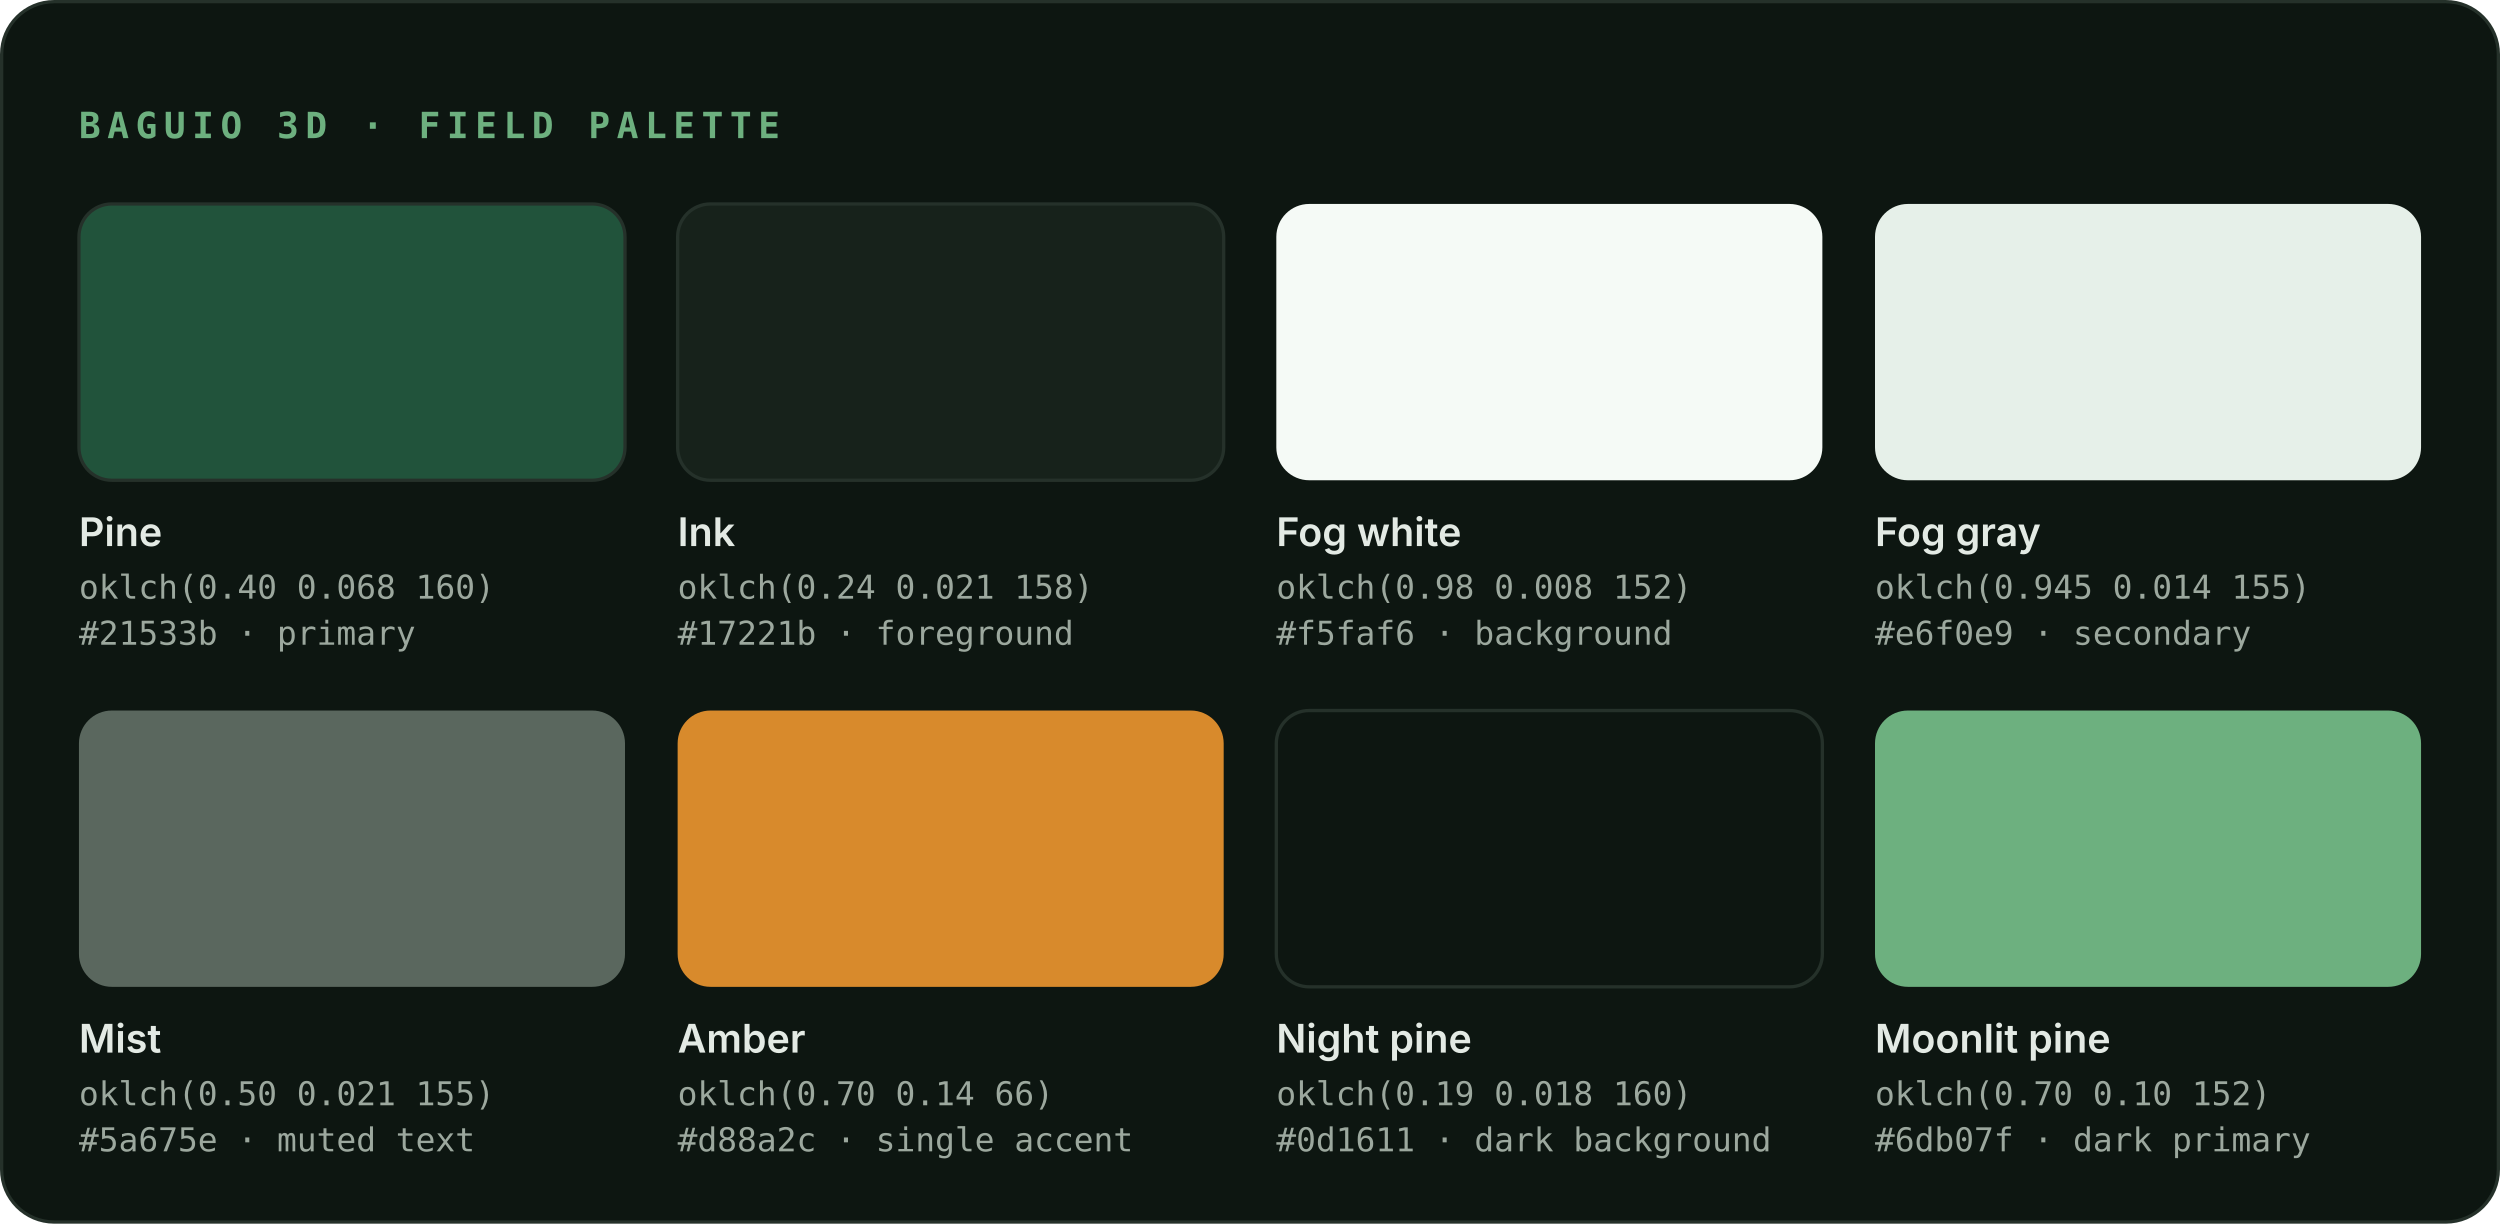
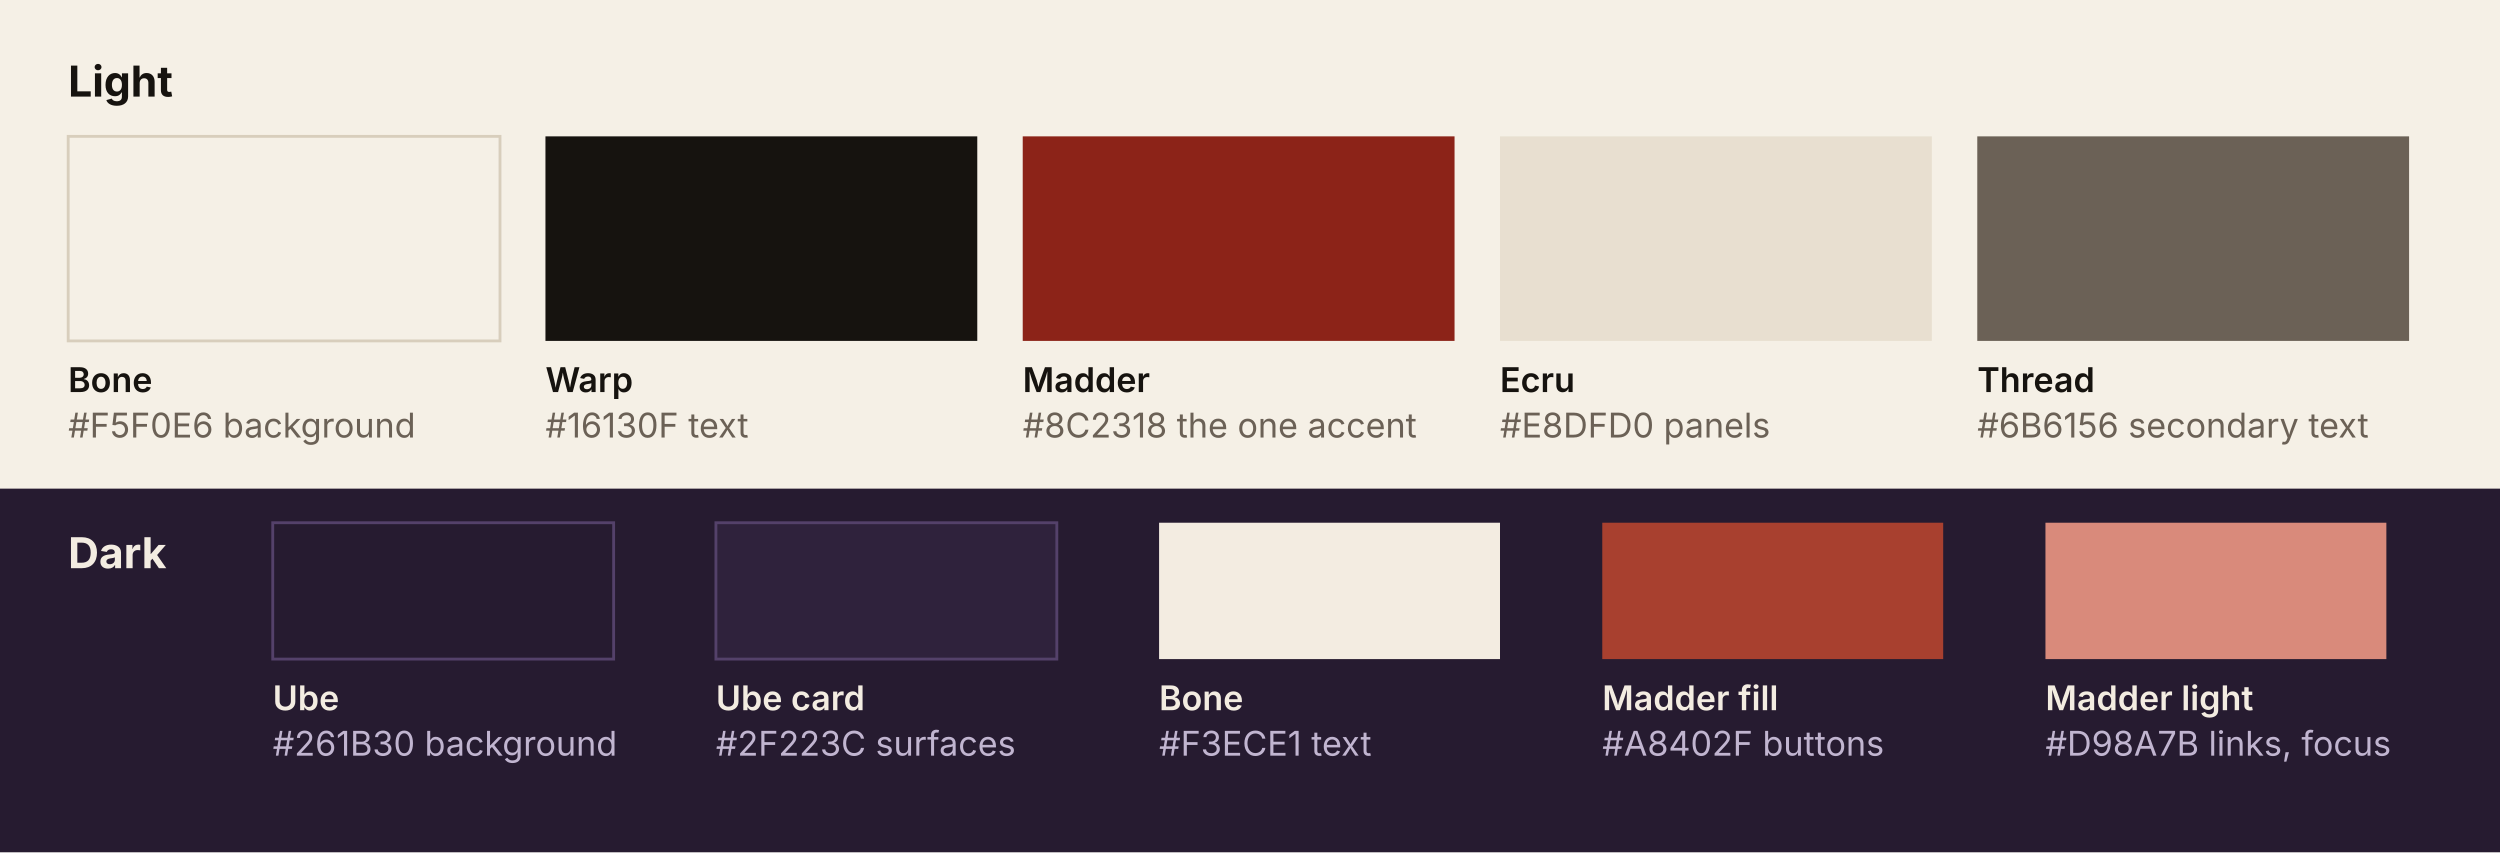
- <svg xmlns="http://www.w3.org/2000/svg" width="760" height="372" viewBox="0 0 760 372" role="img" aria-label="Baguio 3D brand palette in dark mode: pine, ink, fog white, fog gray, mist, amber, night pine, moonlit pine">
-   <style>
-     .name { font: 600 12px ui-sans-serif, system-ui, -apple-system, "Segoe UI", sans-serif; fill: #e3eae4; }
-     .val  { font: 10px ui-monospace, SFMono-Regular, Menlo, Consolas, monospace; fill: #9ca89e; }
-     .hdr  { font: 600 11px ui-monospace, SFMono-Regular, Menlo, Consolas, monospace; fill: #6db07f; letter-spacing: 0.18em; }
-   </style>
-   <rect x="0.5" y="0.5" width="759" height="371" rx="16" fill="#0d1611" stroke="#25312a" />
-   <text class="hdr" x="24" y="42">BAGUIO 3D · FIELD PALETTE</text>
-   <rect x="24" y="62" width="166" height="84" rx="10" fill="#21533b" stroke="#25312a" />
-   <text class="name" x="24" y="166">Pine</text>
-   <text class="val" x="24" y="182">oklch(0.40 0.068 160)</text>
-   <text class="val" x="24" y="196">#21533b · primary</text>
-   <rect x="206" y="62" width="166" height="84" rx="10" fill="#17221b" stroke="#25312a" />
-   <text class="name" x="206" y="166">Ink</text>
-   <text class="val" x="206" y="182">oklch(0.24 0.021 158)</text>
-   <text class="val" x="206" y="196">#17221b · foreground</text>
-   <rect x="388" y="62" width="166" height="84" rx="10" fill="#f5faf6" />
-   <text class="name" x="388" y="166">Fog white</text>
-   <text class="val" x="388" y="182">oklch(0.98 0.008 152)</text>
-   <text class="val" x="388" y="196">#f5faf6 · background</text>
-   <rect x="570" y="62" width="166" height="84" rx="10" fill="#e6f0e9" />
-   <text class="name" x="570" y="166">Fog gray</text>
-   <text class="val" x="570" y="182">oklch(0.945 0.014 155)</text>
-   <text class="val" x="570" y="196">#e6f0e9 · secondary</text>
-   <rect x="24" y="216" width="166" height="84" rx="10" fill="#5a675e" />
-   <text class="name" x="24" y="320">Mist</text>
-   <text class="val" x="24" y="336">oklch(0.50 0.021 155)</text>
-   <text class="val" x="24" y="350">#5a675e · muted text</text>
-   <rect x="206" y="216" width="166" height="84" rx="10" fill="#d88a2c" />
-   <text class="name" x="206" y="320">Amber</text>
-   <text class="val" x="206" y="336">oklch(0.70 0.14 66)</text>
-   <text class="val" x="206" y="350">#d88a2c · single accent</text>
-   <rect x="388" y="216" width="166" height="84" rx="10" fill="#0d1611" stroke="#25312a" />
-   <text class="name" x="388" y="320">Night pine</text>
-   <text class="val" x="388" y="336">oklch(0.19 0.018 160)</text>
-   <text class="val" x="388" y="350">#0d1611 · dark background</text>
-   <rect x="570" y="216" width="166" height="84" rx="10" fill="#6db07f" />
-   <text class="name" x="570" y="320">Moonlit pine</text>
-   <text class="val" x="570" y="336">oklch(0.70 0.10 152)</text>
-   <text class="val" x="570" y="350">#6db07f · dark primary</text>
+ <svg xmlns="http://www.w3.org/2000/svg" viewBox="0 0 880 300" font-family="system-ui, -apple-system, Segoe UI, sans-serif">
+   <rect width="880" height="300" fill="#F5F0E6" />
+   <text x="24" y="34" font-size="15" font-weight="700" fill="#16130F">Light</text>
+   <g font-size="12">
+     <rect x="24" y="48" width="152" height="72" fill="#F5F0E6" stroke="#D8CEBC" />
+     <text x="24" y="138" fill="#16130F" font-weight="600">Bone</text>
+     <text x="24" y="154" fill="#6B6156">#F5F0E6 background</text>
+     <rect x="192" y="48" width="152" height="72" fill="#16130F" />
+     <text x="192" y="138" fill="#16130F" font-weight="600">Warp</text>
+     <text x="192" y="154" fill="#6B6156">#16130F text</text>
+     <rect x="360" y="48" width="152" height="72" fill="#8C2318" />
+     <text x="360" y="138" fill="#16130F" font-weight="600">Madder</text>
+     <text x="360" y="154" fill="#6B6156">#8C2318 the one accent</text>
+     <rect x="528" y="48" width="152" height="72" fill="#E8DFD0" />
+     <text x="528" y="138" fill="#16130F" font-weight="600">Ecru</text>
+     <text x="528" y="154" fill="#6B6156">#E8DFD0 panels</text>
+     <rect x="696" y="48" width="152" height="72" fill="#6B6156" />
+     <text x="696" y="138" fill="#16130F" font-weight="600">Thread</text>
+     <text x="696" y="154" fill="#6B6156">#6B6156 secondary text</text>
+   </g>
+   <rect y="172" width="880" height="128" fill="#261B30" />
+   <text x="24" y="200" font-size="15" font-weight="700" fill="#F3ECE1">Dark</text>
+   <g font-size="12">
+     <rect x="96" y="184" width="120" height="48" fill="#261B30" stroke="#54416A" />
+     <text x="96" y="250" fill="#F3ECE1" font-weight="600">Ube</text>
+     <text x="96" y="266" fill="#C1B5D0">#261B30 background</text>
+     <rect x="252" y="184" width="120" height="48" fill="#2F223C" stroke="#54416A" />
+     <text x="252" y="250" fill="#F3ECE1" font-weight="600">Ube card</text>
+     <text x="252" y="266" fill="#C1B5D0">#2F223C surfaces</text>
+     <rect x="408" y="184" width="120" height="48" fill="#F3ECE1" />
+     <text x="408" y="250" fill="#F3ECE1" font-weight="600">Bone</text>
+     <text x="408" y="266" fill="#C1B5D0">#F3ECE1 text</text>
+     <rect x="564" y="184" width="120" height="48" fill="#A8402F" />
+     <text x="564" y="250" fill="#F3ECE1" font-weight="600">Madder fill</text>
+     <text x="564" y="266" fill="#C1B5D0">#A8402F buttons</text>
+     <rect x="720" y="184" width="120" height="48" fill="#D98A7B" />
+     <text x="720" y="250" fill="#F3ECE1" font-weight="600">Madder light</text>
+     <text x="720" y="266" fill="#C1B5D0">#D98A7B links, focus</text>
+   </g>
</svg>
